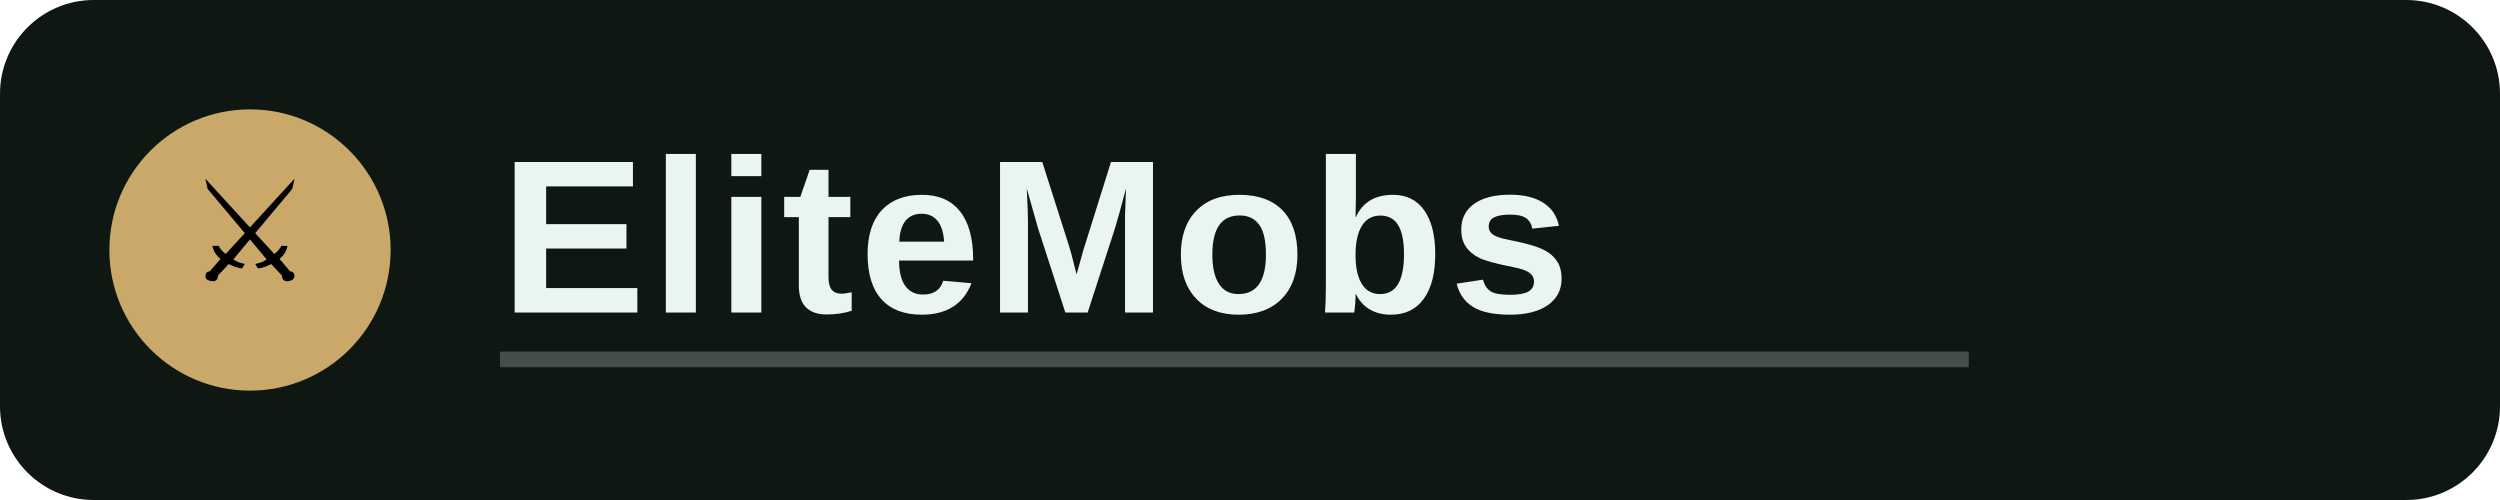
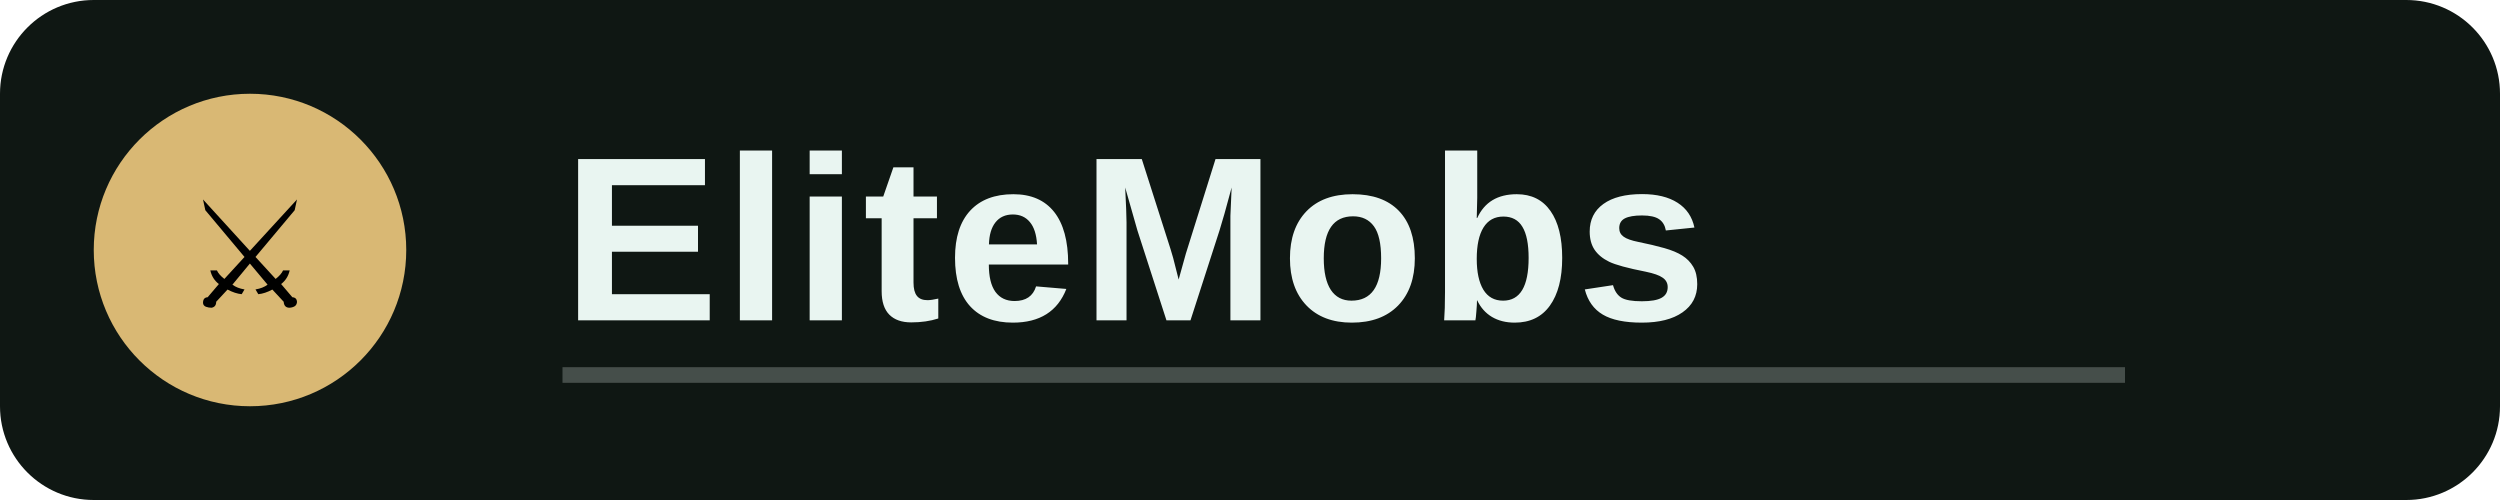
<svg xmlns="http://www.w3.org/2000/svg" width="320" height="64" viewBox="0 0 320 64" role="img" aria-label="EliteMobs">
  <rect width="320" height="64" rx="12" fill="#0f1713" />
-   <circle cx="32" cy="32" r="18" fill="#c9a86a" />
-   <text x="32" y="36" text-anchor="middle" font-family="'Segoe UI Emoji','Apple Color Emoji','Noto Color Emoji',sans-serif" font-size="18">⚔️</text>
-   <text x="64" y="40" font-family="'Space Grotesk','Segoe UI',Arial,sans-serif" font-size="28" font-weight="600" fill="#e9f5f1" letter-spacing="0.6">EliteMobs</text>
-   <line x1="64" y1="46" x2="252" y2="46" stroke="#e9f5f1" stroke-width="2" opacity="0.25" />
+   <circle cx="32" cy="32" r="20" fill="#d9b874" />
+   <text x="32" y="34" text-anchor="middle" dominant-baseline="middle" font-family="'Segoe UI Emoji','Apple Color Emoji','Noto Color Emoji',sans-serif" font-size="19">⚔️</text>
+   <text x="72" y="41" font-family="'Space Grotesk','Segoe UI',Arial,sans-serif" font-size="30" font-weight="600" fill="#e9f5f1" letter-spacing="0.6">EliteMobs</text>
+   <line x1="72" y1="48" x2="272" y2="48" stroke="#e9f5f1" stroke-width="2" opacity="0.25" />
</svg>
